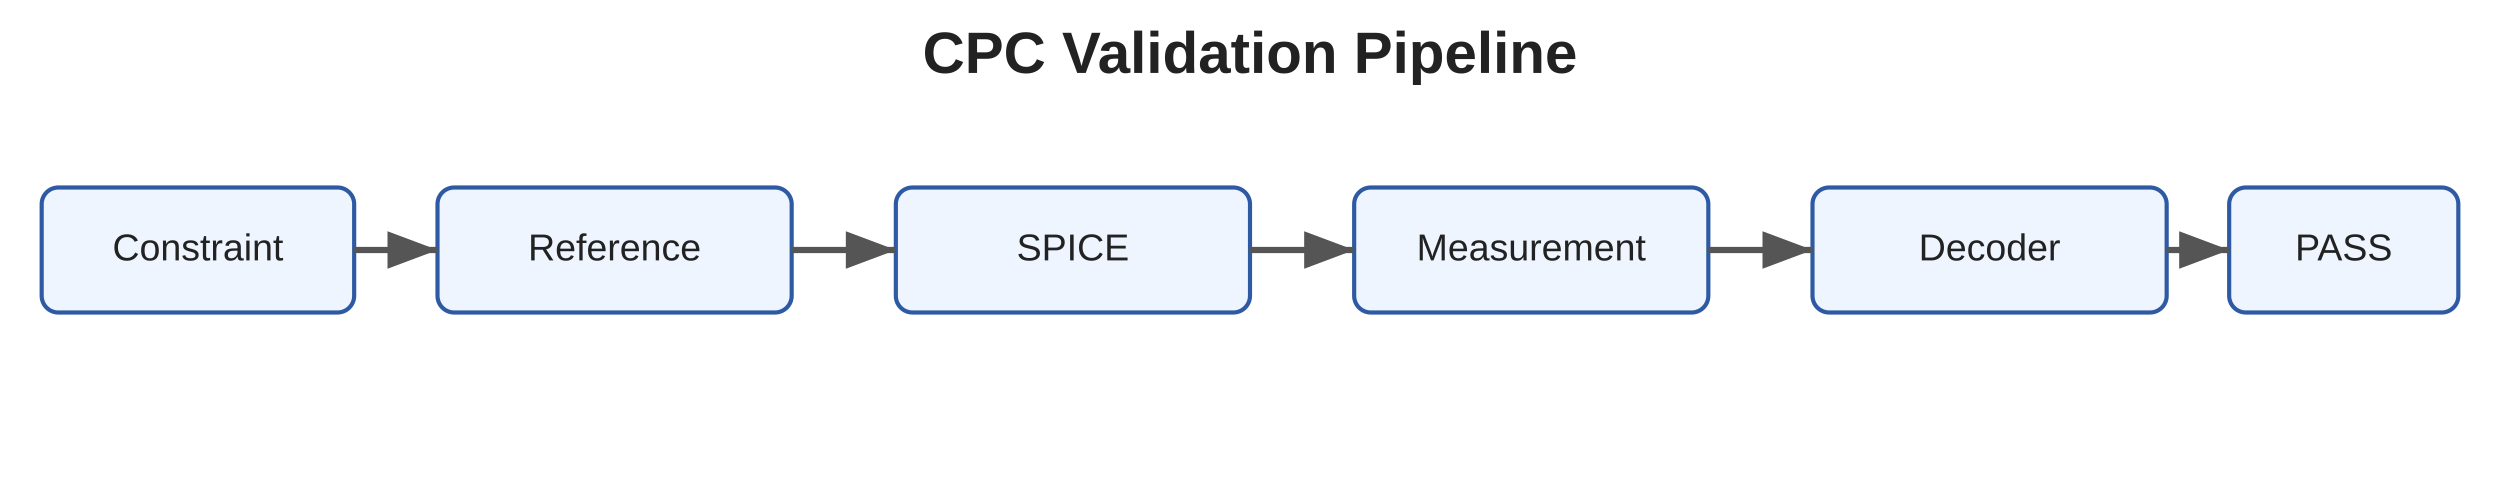
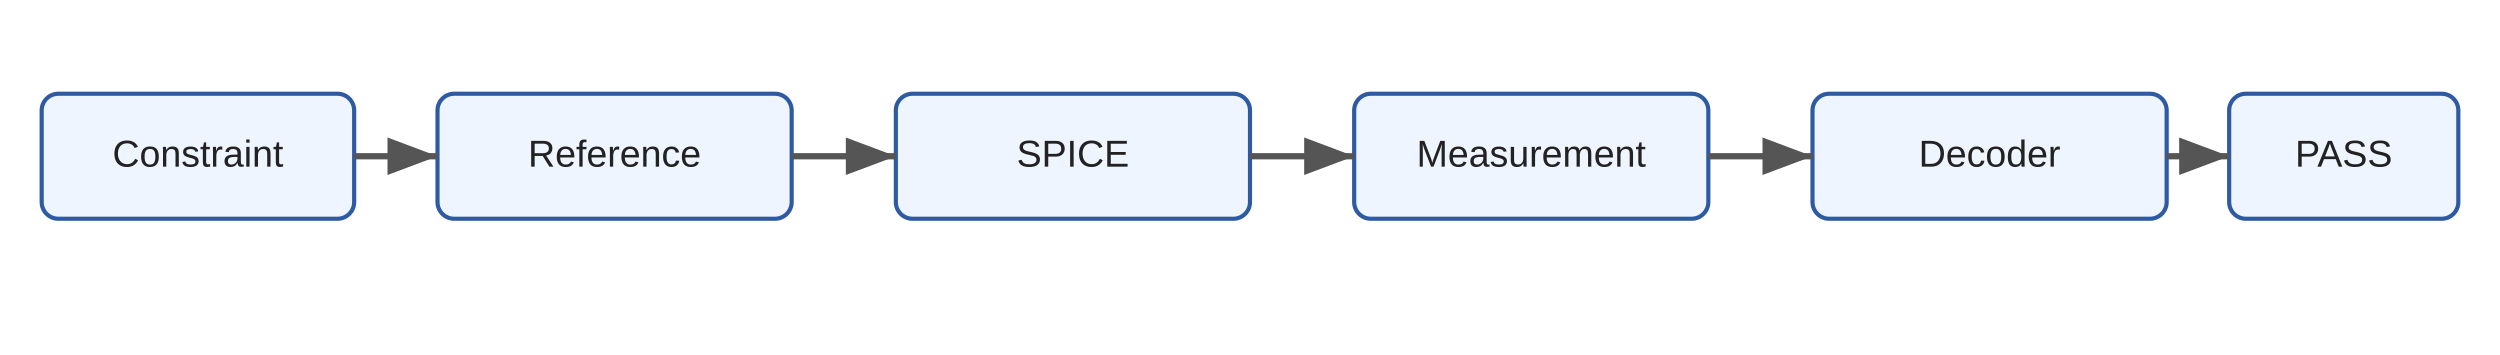
- <svg xmlns="http://www.w3.org/2000/svg" width="1200" height="240">
+ <svg xmlns="http://www.w3.org/2000/svg" width="1200" height="170" viewBox="0 45 1200 170">
  <style>
text{
font-family:Arial,Helvetica,sans-serif;
font-size:18px;
fill:#222;
- }
- .title{
- font-size:28px;
- font-weight:bold;
}
.box{
fill:#eef5ff;
stroke:#2d5aa3;
stroke-width:2;
rx:8;
ry:8;
}
.arrow{
stroke:#555;
stroke-width:3;
marker-end:url(#arrow);
fill:none;
}
</style>
  <defs>
    <marker id="arrow" markerWidth="10" markerHeight="10" refX="8" refY="3" orient="auto">
      <path d="M0,0 L8,3 L0,6 Z" fill="#555" />
    </marker>
  </defs>
-   <text x="600" y="35" text-anchor="middle" class="title">
- CPC Validation Pipeline
- </text>
  <rect class="box" x="20" y="90" width="150" height="60" />
  <text x="95" y="125" text-anchor="middle">
Constraint
</text>
  <rect class="box" x="210" y="90" width="170" height="60" />
  <text x="295" y="125" text-anchor="middle">
Reference
</text>
  <rect class="box" x="430" y="90" width="170" height="60" />
  <text x="515" y="125" text-anchor="middle">
SPICE
</text>
  <rect class="box" x="650" y="90" width="170" height="60" />
  <text x="735" y="125" text-anchor="middle">
Measurement
</text>
  <rect class="box" x="870" y="90" width="170" height="60" />
  <text x="955" y="125" text-anchor="middle">
Decoder
</text>
  <rect class="box" x="1070" y="90" width="110" height="60" />
  <text x="1125" y="125" text-anchor="middle">
PASS
</text>
  <line class="arrow" x1="170" y1="120" x2="210" y2="120" />
  <line class="arrow" x1="380" y1="120" x2="430" y2="120" />
  <line class="arrow" x1="600" y1="120" x2="650" y2="120" />
  <line class="arrow" x1="820" y1="120" x2="870" y2="120" />
  <line class="arrow" x1="1040" y1="120" x2="1070" y2="120" />
</svg>
